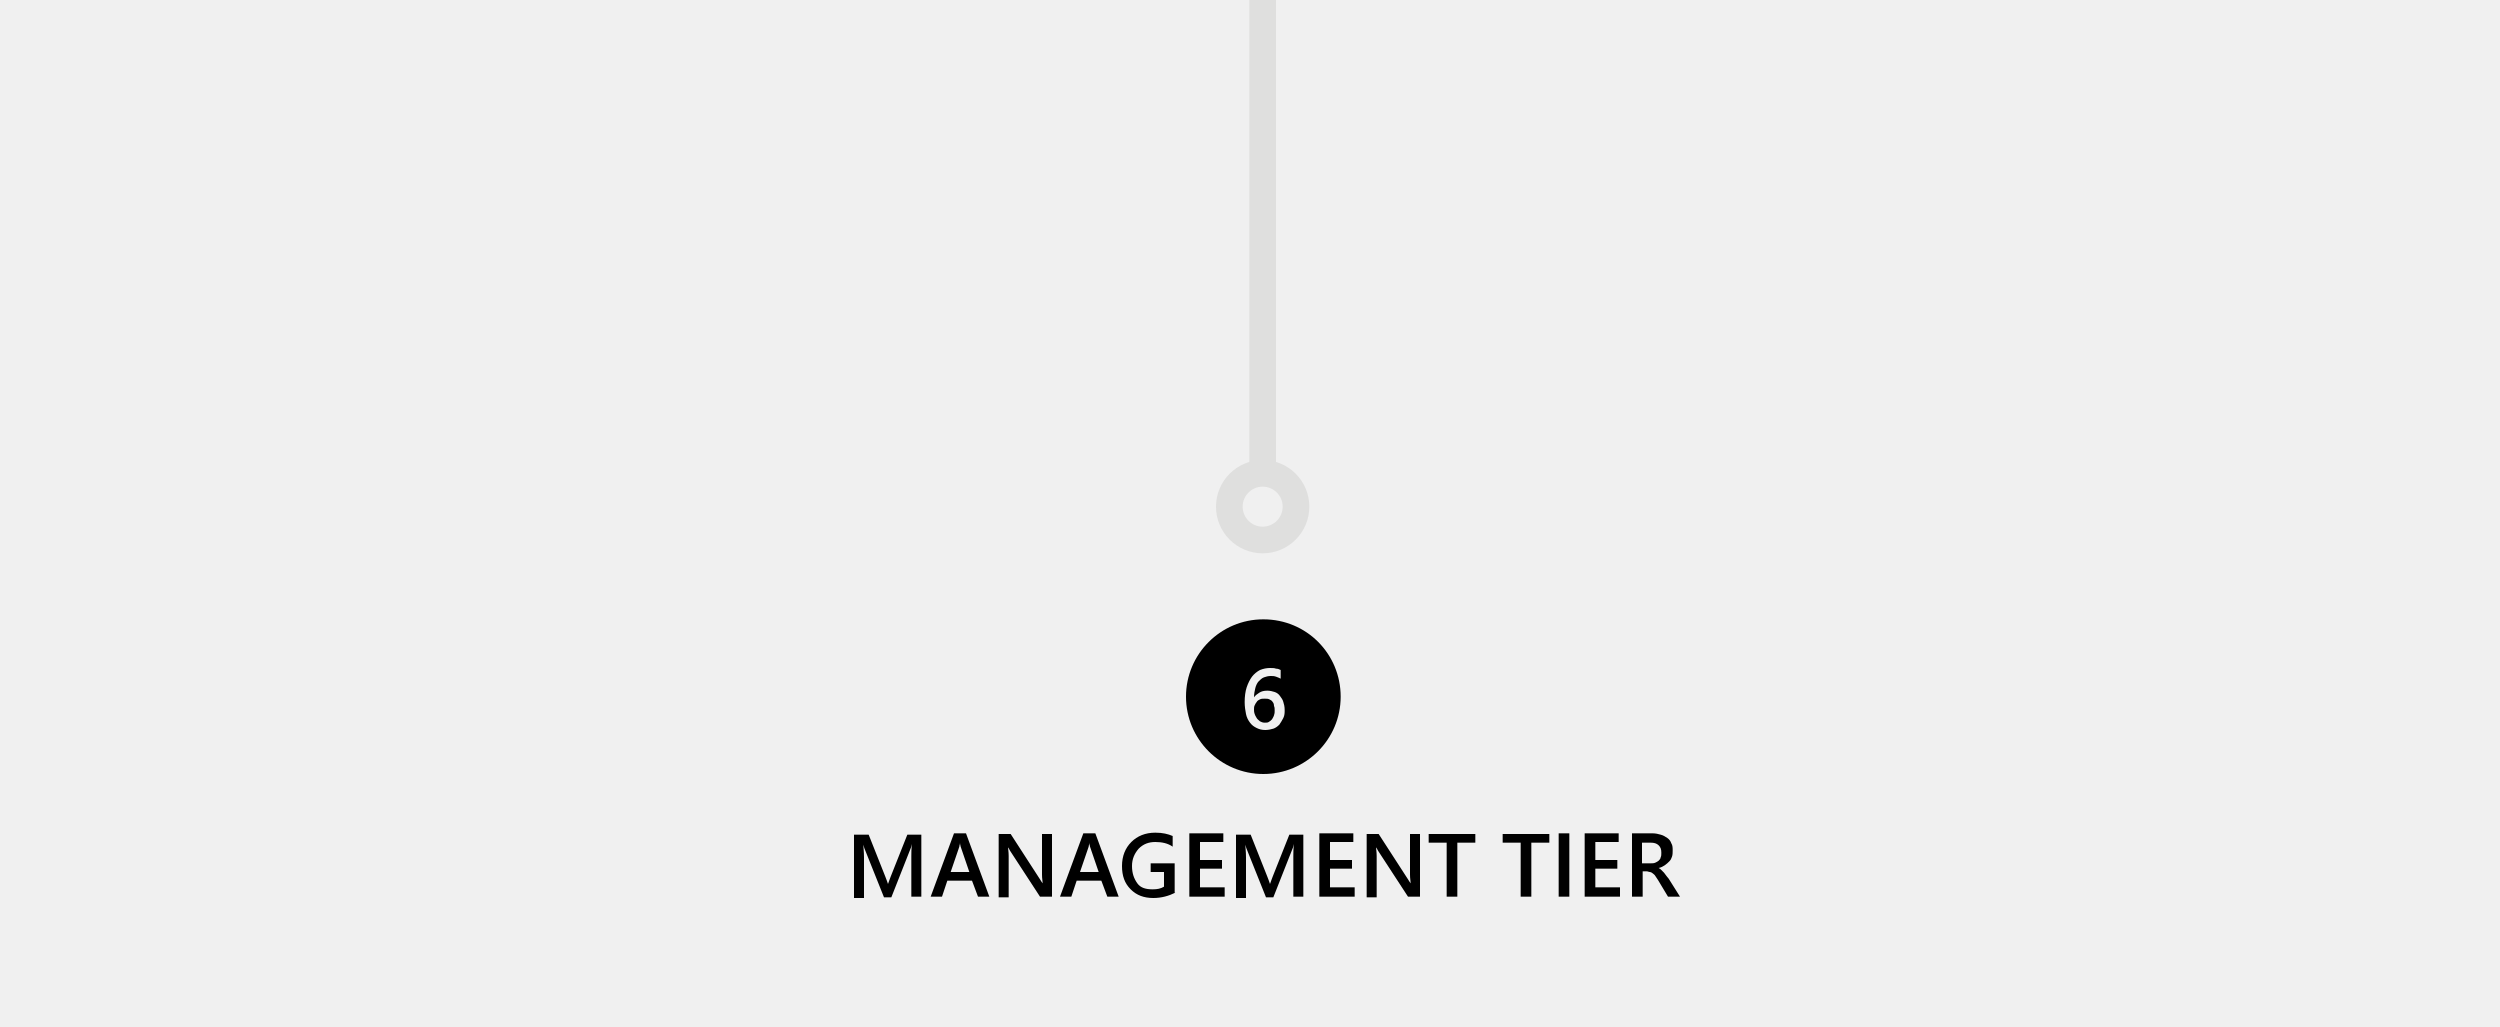
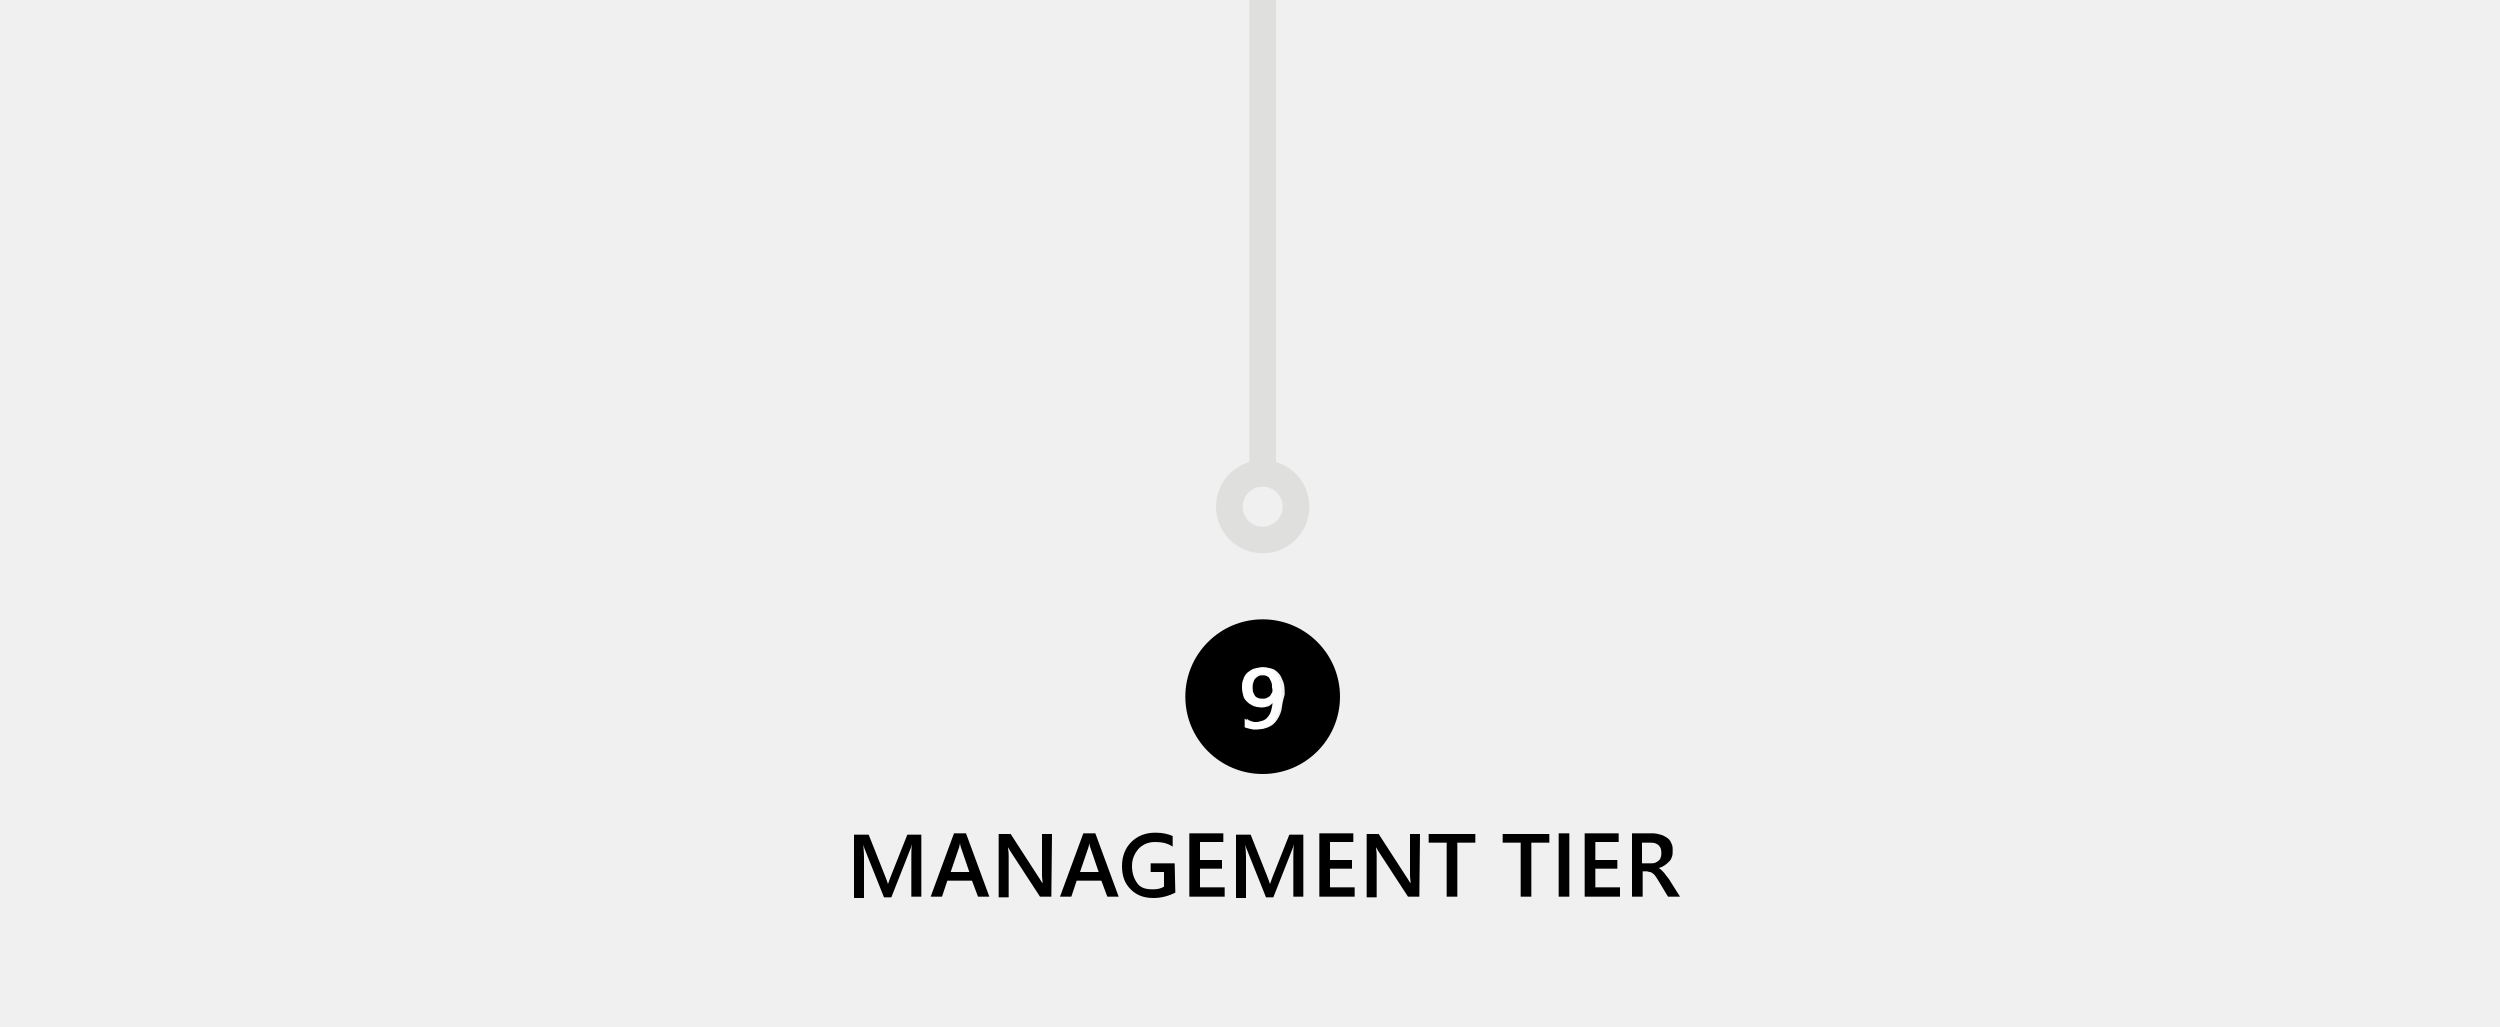
<svg xmlns="http://www.w3.org/2000/svg" id="Layer_1" width="375" height="154" viewBox="0 0 375 154">
-   <path d="M190.9 105.3c-.1-.2-.3-.3-.5-.4s-.4-.1-.7-.1-.5 0-.7.1-.4.2-.5.4c-.1.1-.2.3-.3.5s-.1.4-.1.6 0 .4.1.7.2.4.3.6.3.3.5.5c.2.1.4.2.7.2.2 0 .5 0 .6-.1.2-.1.3-.2.5-.4.1-.2.2-.3.3-.6s.1-.4.1-.7c0-.3 0-.5-.1-.7 0-.3-.1-.5-.2-.6z" />
-   <path d="M189.5 92.9c-6.4 0-11.6 5.2-11.6 11.6s5.2 11.6 11.6 11.6 11.6-5.2 11.6-11.6-5.1-11.6-11.6-11.6zm3 14.8c-.2.4-.4.7-.6 1-.3.3-.6.5-.9.6s-.8.2-1.2.2c-.5 0-.9-.1-1.3-.3s-.7-.4-1-.8-.5-.8-.6-1.3-.2-1.1-.2-1.8c0-.8.1-1.6.3-2.2s.5-1.2.8-1.6.8-.8 1.2-1c.5-.2 1-.3 1.5-.3.3 0 .7 0 .9.1.3 0 .5.1.7.2v1.3c-.2-.1-.4-.2-.7-.3s-.5-.1-.8-.1c-.4 0-.7.1-1 .2s-.6.4-.8.6-.4.6-.5 1-.2.9-.2 1.4c.2-.3.5-.5.8-.7s.7-.3 1.2-.3c.4 0 .8.1 1.1.2s.6.3.8.6.4.5.5.9c.1.3.2.7.2 1.2 0 .4 0 .8-.2 1.2z" />
  <g fill="none" stroke="#dfdfde" stroke-width="4" stroke-linecap="round" stroke-linejoin="round" stroke-miterlimit="10">
    <path d="M189.4 70.5v-80.8" />
    <circle cx="189.4" cy="76" r="5" />
  </g>
+   <path d="M138.3 134.5h-1.6v-6.1c0-.5 0-1.1.1-1.8-.1.4-.2.7-.3.9l-2.8 7.1h-1.1l-2.8-7c-.1-.2-.2-.5-.3-.9 0 .4.1 1 .1 1.9v6.1h-1.5v-9.5h2.2l2.5 6.3c.2.5.3.8.4 1.1.2-.5.3-.9.4-1.1l2.5-6.3h2.1v9.3h.1zM148.4 134.5h-1.7l-.9-2.4h-3.7l-.8 2.4h-1.7l3.5-9.5h1.8l3.5 9.5zm-3-3.7l-1.3-3.8c0-.1-.1-.3-.1-.6 0 .3-.1.4-.1.6l-1.3 3.8h2.8zM157.7 134.5H156l-4.5-6.9c-.1-.2-.2-.4-.3-.5 0 .2.1.6.1 1.3v6.2h-1.5v-9.5h1.8l4.4 6.8c.2.3.3.5.4.6 0-.3-.1-.7-.1-1.3v-6.1h1.5l-.1 9.4zM167.8 134.5h-1.7l-.9-2.4h-3.7l-.8 2.4H159l3.5-9.5h1.8l3.5 9.5zm-3-3.7l-1.3-3.8c0-.1-.1-.3-.1-.6 0 .3-.1.4-.1.6l-1.3 3.8h2.8zM176.3 133.9c-1 .5-2.1.8-3.3.8-1.4 0-2.5-.4-3.4-1.3-.9-.9-1.3-2-1.3-3.5s.5-2.7 1.4-3.6 2.1-1.4 3.6-1.4c1.1 0 1.9.2 2.6.5v1.6c-.7-.5-1.6-.7-2.6-.7s-1.8.3-2.5 1c-.6.7-1 1.5-1 2.6s.3 1.9.8 2.6 1.3.9 2.3.9c.7 0 1.2-.1 1.7-.4v-2.2h-2v-1.3h3.6l.1 4.4zM183.7 134.5h-5.3V125h5.1v1.3H180v2.7h3.3v1.3H180v2.8h3.7v1.4zM195.5 134.5H194v-6.1c0-.5 0-1.1.1-1.8-.1.4-.2.7-.3.9l-2.8 7.1h-1.1l-2.8-7c-.1-.2-.2-.5-.3-.9 0 .4.1 1 .1 1.9v6.1h-1.5v-9.5h2.2l2.5 6.3c.2.5.3.8.4 1.1.2-.5.3-.9.4-1.1l2.5-6.3h2.1v9.3zM203.2 134.5h-5.3V125h5.1v1.3h-3.5v2.7h3.3v1.3h-3.3v2.8h3.7v1.4zM212.9 134.5h-1.7l-4.5-6.9c-.1-.2-.2-.4-.3-.5 0 .2.1.6.1 1.3v6.2H205v-9.5h1.8l4.4 6.8c.2.3.3.5.4.6 0-.3-.1-.7-.1-1.3v-6.1h1.5l-.1 9.4zM221.3 126.4h-2.7v8.1H217v-8.1h-2.7v-1.3h7v1.3zM232.4 126.4h-2.7v8.1h-1.6v-8.1h-2.7v-1.3h7v1.3zM235.4 134.5h-1.6V125h1.6v9.5zM243 134.5h-5.3V125h5.1v1.3h-3.5v2.7h3.3v1.3h-3.3v2.8h3.7v1.4zM252 134.5h-1.8l-1.5-2.5c-.1-.2-.3-.4-.4-.6s-.3-.3-.4-.4-.3-.2-.4-.2c-.2 0-.3-.1-.5-.1h-.6v3.8h-1.6V125h3.1c.4 0 .9.1 1.2.2.4.1.7.3 1 .5s.5.5.6.8c.2.3.2.7.2 1.1 0 .3 0 .6-.1.9s-.2.5-.4.7-.4.4-.7.6c-.3.2-.5.3-.9.4.2.1.3.2.4.3l.4.4c.1.1.2.3.3.4s.2.3.4.5l1.7 2.7zm-5.7-8.1v3.1h1.3c.2 0 .5 0 .7-.1s.4-.2.5-.3.3-.3.3-.5c.1-.2.1-.4.1-.7 0-.5-.1-.8-.4-1.1-.3-.3-.7-.4-1.2-.4h-1.3z" />
  <g>
-     <path d="M138.3 134.5h-1.6v-6.1c0-.5 0-1.1.1-1.8-.1.4-.2.7-.3.9l-2.8 7.1h-1.1l-2.8-7c-.1-.2-.2-.5-.3-.9 0 .4.1 1 .1 1.9v6.1h-1.5v-9.5h2.2l2.5 6.3c.2.5.3.8.4 1.1.2-.5.3-.9.4-1.1l2.5-6.3h2.1v9.3zM148.4 134.5h-1.7l-.9-2.4h-3.7l-.8 2.4h-1.7l3.5-9.5h1.8l3.5 9.5zm-3-3.7l-1.3-3.8c0-.1-.1-.3-.1-.6 0 .3-.1.4-.1.6l-1.3 3.8h2.8zM157.7 134.5H156l-4.5-6.9c-.1-.2-.2-.4-.3-.5 0 .2.1.6.1 1.3v6.2h-1.5v-9.5h1.8l4.4 6.8c.2.3.3.5.4.6 0-.3-.1-.7-.1-1.3v-6.1h1.5v9.4zM167.8 134.5h-1.7l-.9-2.4h-3.7l-.8 2.4H159l3.5-9.5h1.8l3.5 9.5zm-3-3.7l-1.3-3.8c0-.1-.1-.3-.1-.6 0 .3-.1.4-.1.6l-1.3 3.8h2.8zM176.3 133.9c-1 .5-2.1.8-3.3.8-1.4 0-2.5-.4-3.4-1.3-.9-.9-1.3-2-1.3-3.5s.5-2.7 1.4-3.6c.9-.9 2.1-1.4 3.6-1.4 1.1 0 1.9.2 2.6.5v1.6c-.7-.5-1.6-.7-2.6-.7s-1.8.3-2.5 1c-.6.7-1 1.5-1 2.6s.3 1.9.8 2.6 1.3.9 2.3.9c.7 0 1.2-.1 1.7-.4v-2.2h-2v-1.3h3.6v4.4zM183.7 134.5h-5.3V125h5.1v1.3H180v2.7h3.3v1.3H180v2.8h3.7v1.4zM195.5 134.5H194v-6.1c0-.5 0-1.1.1-1.8-.1.4-.2.7-.3.9l-2.8 7.1h-1.1l-2.8-7c-.1-.2-.2-.5-.3-.9 0 .4.1 1 .1 1.9v6.1h-1.5v-9.5h2.2l2.5 6.3c.2.5.3.8.4 1.1.2-.5.3-.9.4-1.1l2.5-6.3h2.1v9.3zM203.2 134.5h-5.3V125h5.1v1.3h-3.5v2.7h3.3v1.3h-3.3v2.8h3.7v1.4zM212.9 134.5h-1.7l-4.5-6.9c-.1-.2-.2-.4-.3-.5 0 .2.1.6.1 1.3v6.2H205v-9.5h1.8l4.4 6.8c.2.3.3.5.4.6 0-.3-.1-.7-.1-1.3v-6.1h1.5v9.4zM221.3 126.4h-2.7v8.1H217v-8.1h-2.7v-1.3h7v1.3zM232.4 126.4h-2.7v8.1h-1.6v-8.1h-2.7v-1.3h7v1.3zM235.4 134.5h-1.6V125h1.6v9.5zM243 134.5h-5.3V125h5.1v1.3h-3.5v2.7h3.3v1.3h-3.3v2.8h3.7v1.4zM252 134.5h-1.8l-1.5-2.5c-.1-.2-.3-.4-.4-.6s-.3-.3-.4-.4-.3-.2-.4-.2c-.2 0-.3-.1-.5-.1h-.6v3.8h-1.6V125h3.1c.4 0 .9.1 1.2.2.4.1.7.3 1 .5.3.2.5.5.6.8.2.3.2.7.2 1.1 0 .3 0 .6-.1.9-.1.3-.2.5-.4.7s-.4.4-.7.6c-.3.2-.5.3-.9.4.2.1.3.2.4.3l.4.4c.1.1.2.3.3.4s.2.3.4.5l1.7 2.7zm-5.7-8.1v3.1h1.3c.2 0 .5 0 .7-.1.2-.1.4-.2.5-.3.1-.1.3-.3.3-.5.1-.2.1-.4.1-.7 0-.5-.1-.8-.4-1.1-.3-.3-.7-.4-1.2-.4h-1.3z" />
+     <path d="M190.5 101.8c-.1-.2-.3-.3-.5-.4-.2-.1-.4-.1-.6-.1-.2 0-.4 0-.6.1-.2.1-.3.2-.5.4s-.2.3-.3.6-.1.5-.1.7c0 .3 0 .5.1.8l.3.6c.1.2.3.3.5.3.2.1.4.1.7.1.2 0 .4 0 .6-.1s.3-.2.5-.3c.1-.1.2-.3.3-.5s.1-.4.1-.6c0-.3 0-.6-.1-.8l-.4-.8z" />
+     <path d="M189.4 92.9c-6.4 0-11.6 5.2-11.6 11.6 0 6.4 5.2 11.6 11.6 11.6s11.6-5.2 11.6-11.6c0-6.4-5.2-11.6-11.6-11.6zm2.8 13.7c-.2.7-.5 1.2-.8 1.6s-.7.7-1.2.9c-.5.2-1 .3-1.5.3h-.5c-.2 0-.3 0-.5-.1-.2 0-.3-.1-.4-.1s-.2-.1-.3-.1v-1.3c.1.1.2.1.3.2.1.1.3.1.4.2.2 0 .3.1.5.1h.5c.4 0 .7-.1 1-.2.3-.1.5-.3.8-.6.2-.3.4-.6.5-1s.2-.9.2-1.4c-.1.1-.2.3-.3.4-.1.1-.3.2-.4.3s-.3.2-.5.2c-.2.1-.4.1-.6.1-.4 0-.7-.1-1.1-.2-.3-.1-.6-.3-.9-.6-.2-.2-.4-.5-.6-.9s-.2-.7-.2-1.2.1-.9.2-1.3c.2-.4.4-.7.6-1 .3-.3.6-.5 1-.6.4-.1.8-.2 1.2-.2.4 0 .8.1 1.2.2s.7.4 1 .7c.3.3.5.8.7 1.3s.2 1.2.2 1.9c-.3 1-.4 1.7-.5 2.4z" />
+     <path d="M191.5 101c-.3-.3-.6-.6-1-.7s-.8-.2-1.2-.2c-.4 0-.8.1-1.2.2-.4.1-.7.4-1 .6-.3.3-.5.6-.6 1-.2.4-.2.8-.2 1.3 0 .4.1.8.2 1.2s.3.6.6.9c.2.2.5.4.9.6.3.1.7.2 1.1.2.2 0 .4 0 .6-.1.2-.1.4-.1.5-.2s.3-.2.4-.3c.1-.1.2-.2.3-.4 0 .5-.1 1-.2 1.4s-.3.8-.5 1c-.2.3-.5.5-.8.6-.3.1-.6.2-1 .2h-.5c-.2 0-.3-.1-.5-.1s-.3-.1-.4-.2c-.1-.1-.2-.1-.3-.2v1.3c.1 0 .2.1.3.1s.3.1.4.1c.2 0 .3.1.5.1h.5c.5 0 1-.1 1.5-.3.5-.2.9-.5 1.2-.9s.6-1 .8-1.6c.2-.7.3-1.4.3-2.3 0-.8-.1-1.4-.2-1.9s-.2-1-.5-1.4zm-.7 2.9c-.1.2-.2.3-.3.5-.1.1-.3.2-.5.3s-.4.1-.6.1c-.2 0-.5 0-.7-.1-.2-.1-.4-.2-.5-.3-.1-.2-.2-.3-.3-.6-.1-.2-.1-.5-.1-.8 0-.3 0-.5.1-.7l.3-.6c.1-.2.3-.3.5-.4.2-.1.4-.1.6-.1.2 0 .4 0 .6.1.2.1.4.2.5.4l.3.6c.1.3.1.5.1.8.1.4.1.6 0 .8z" fill="#FFF" />
  </g>
</svg>
